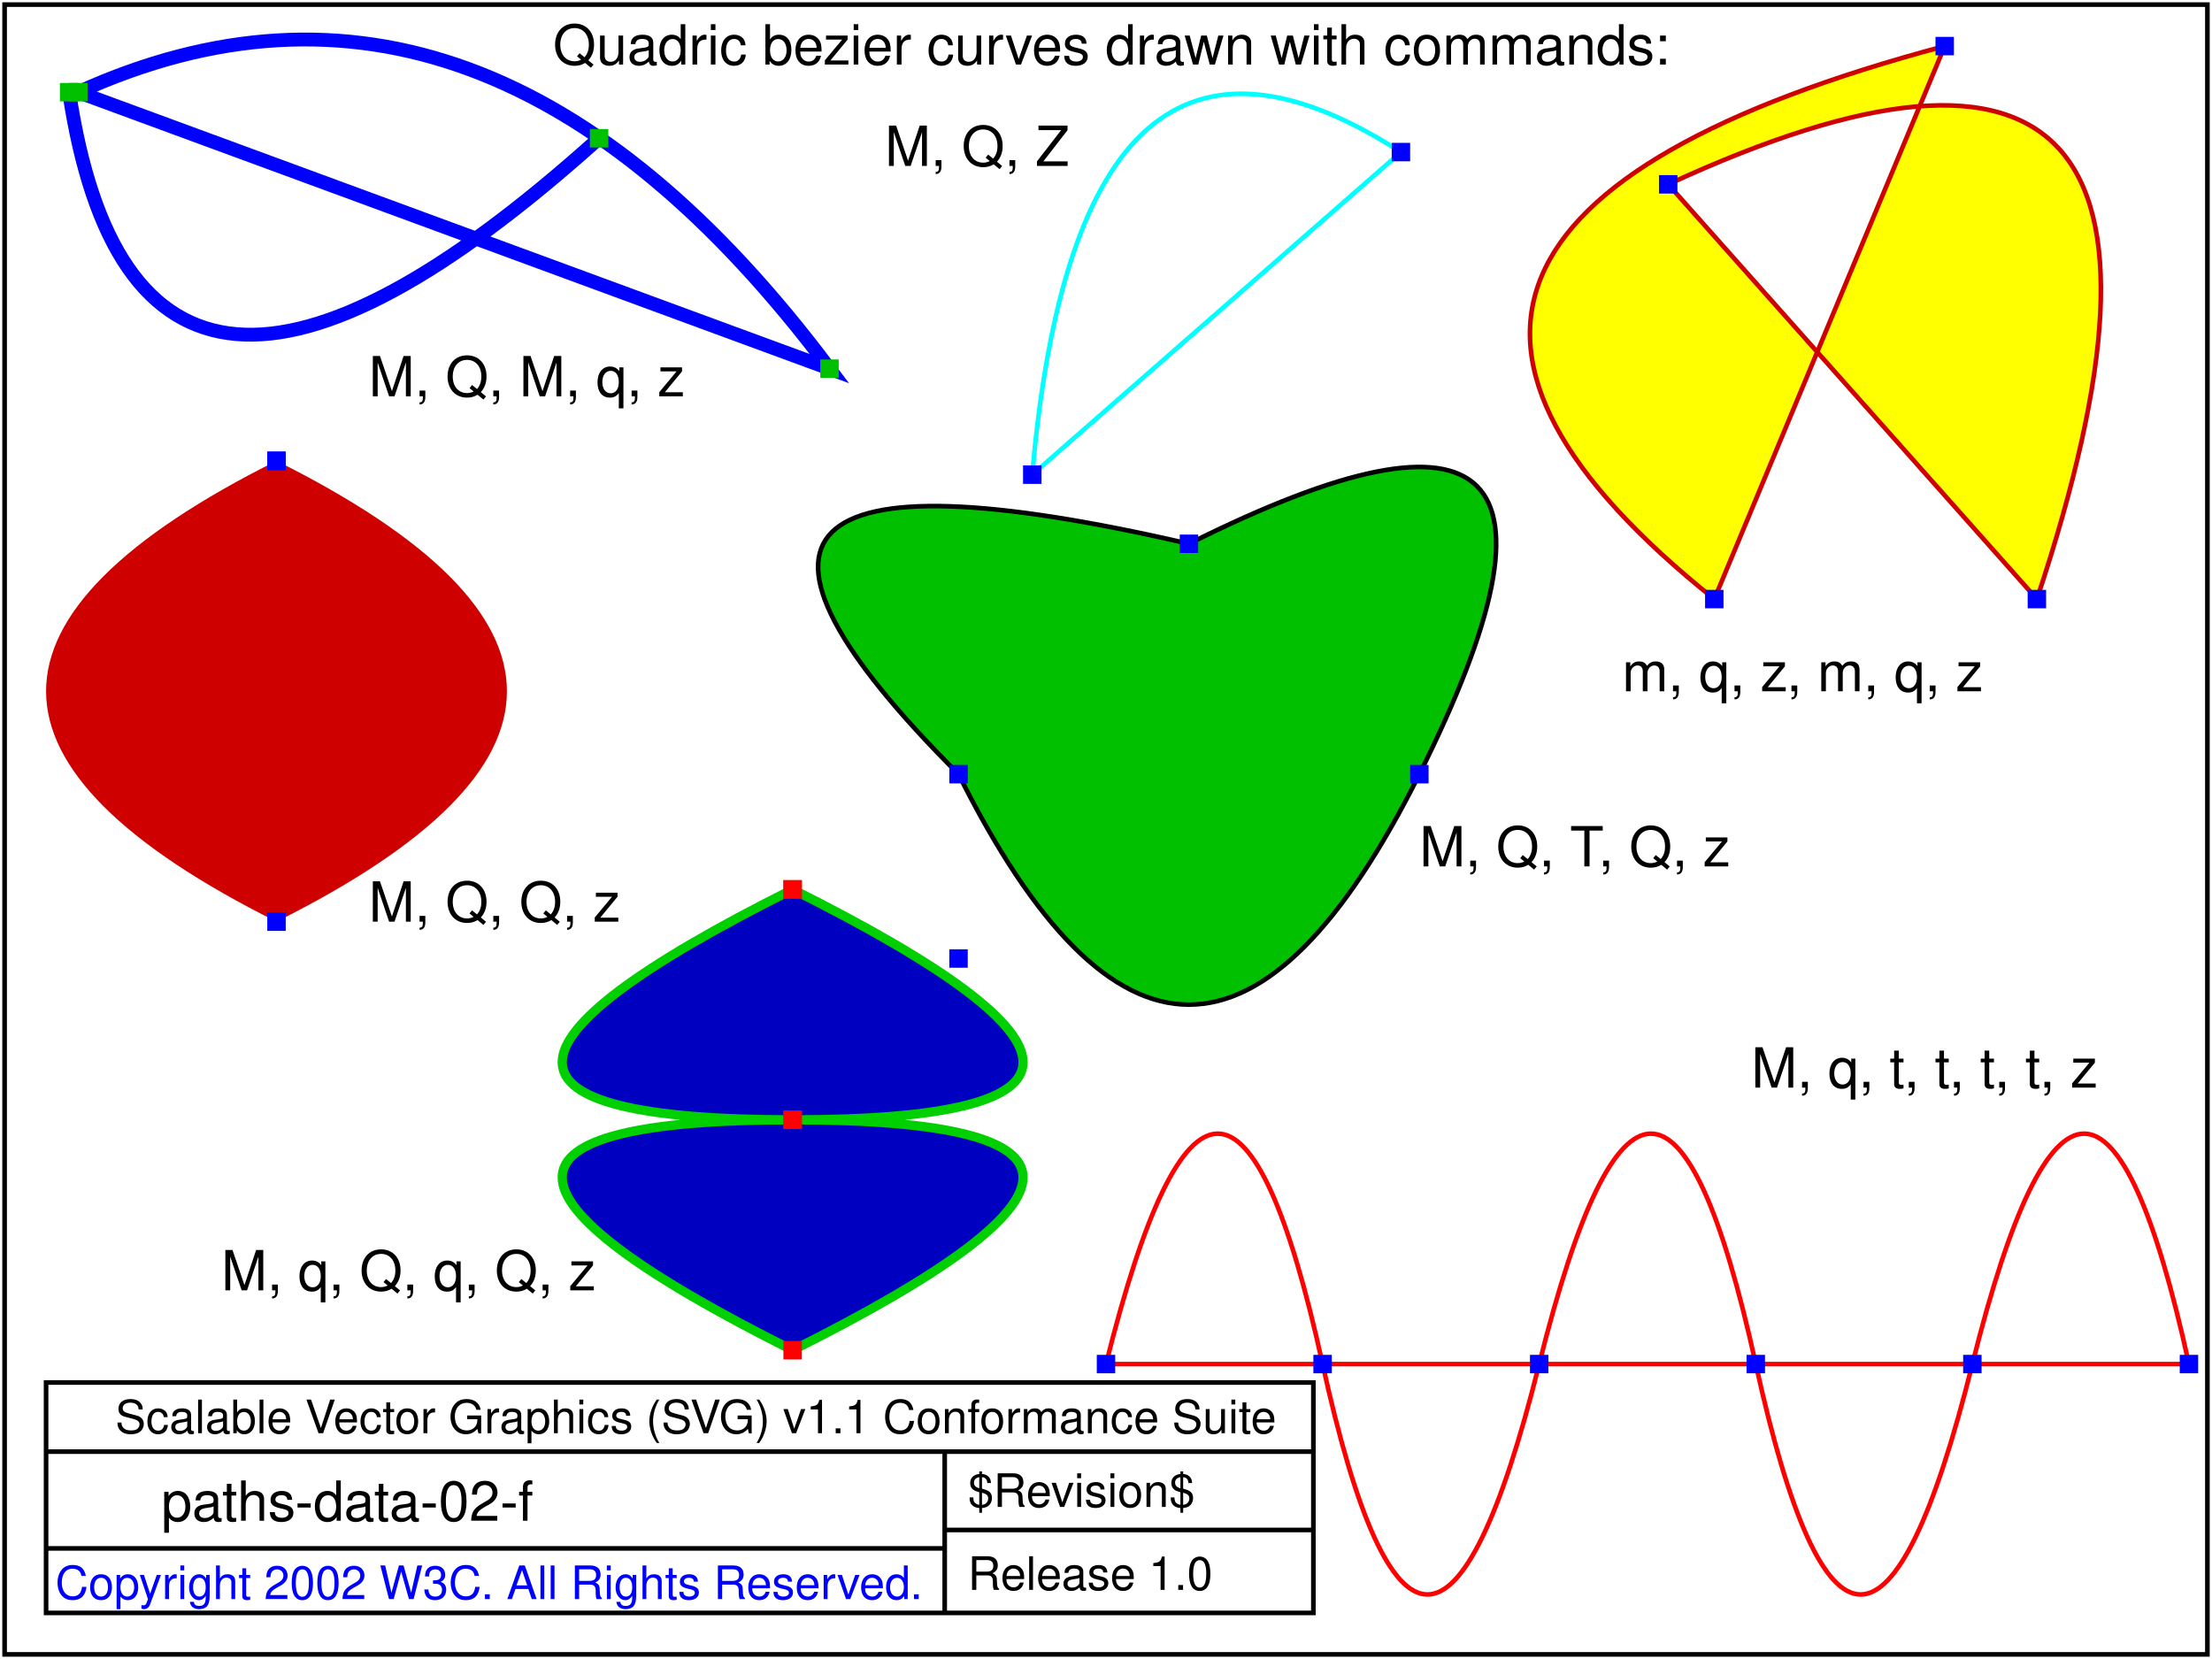
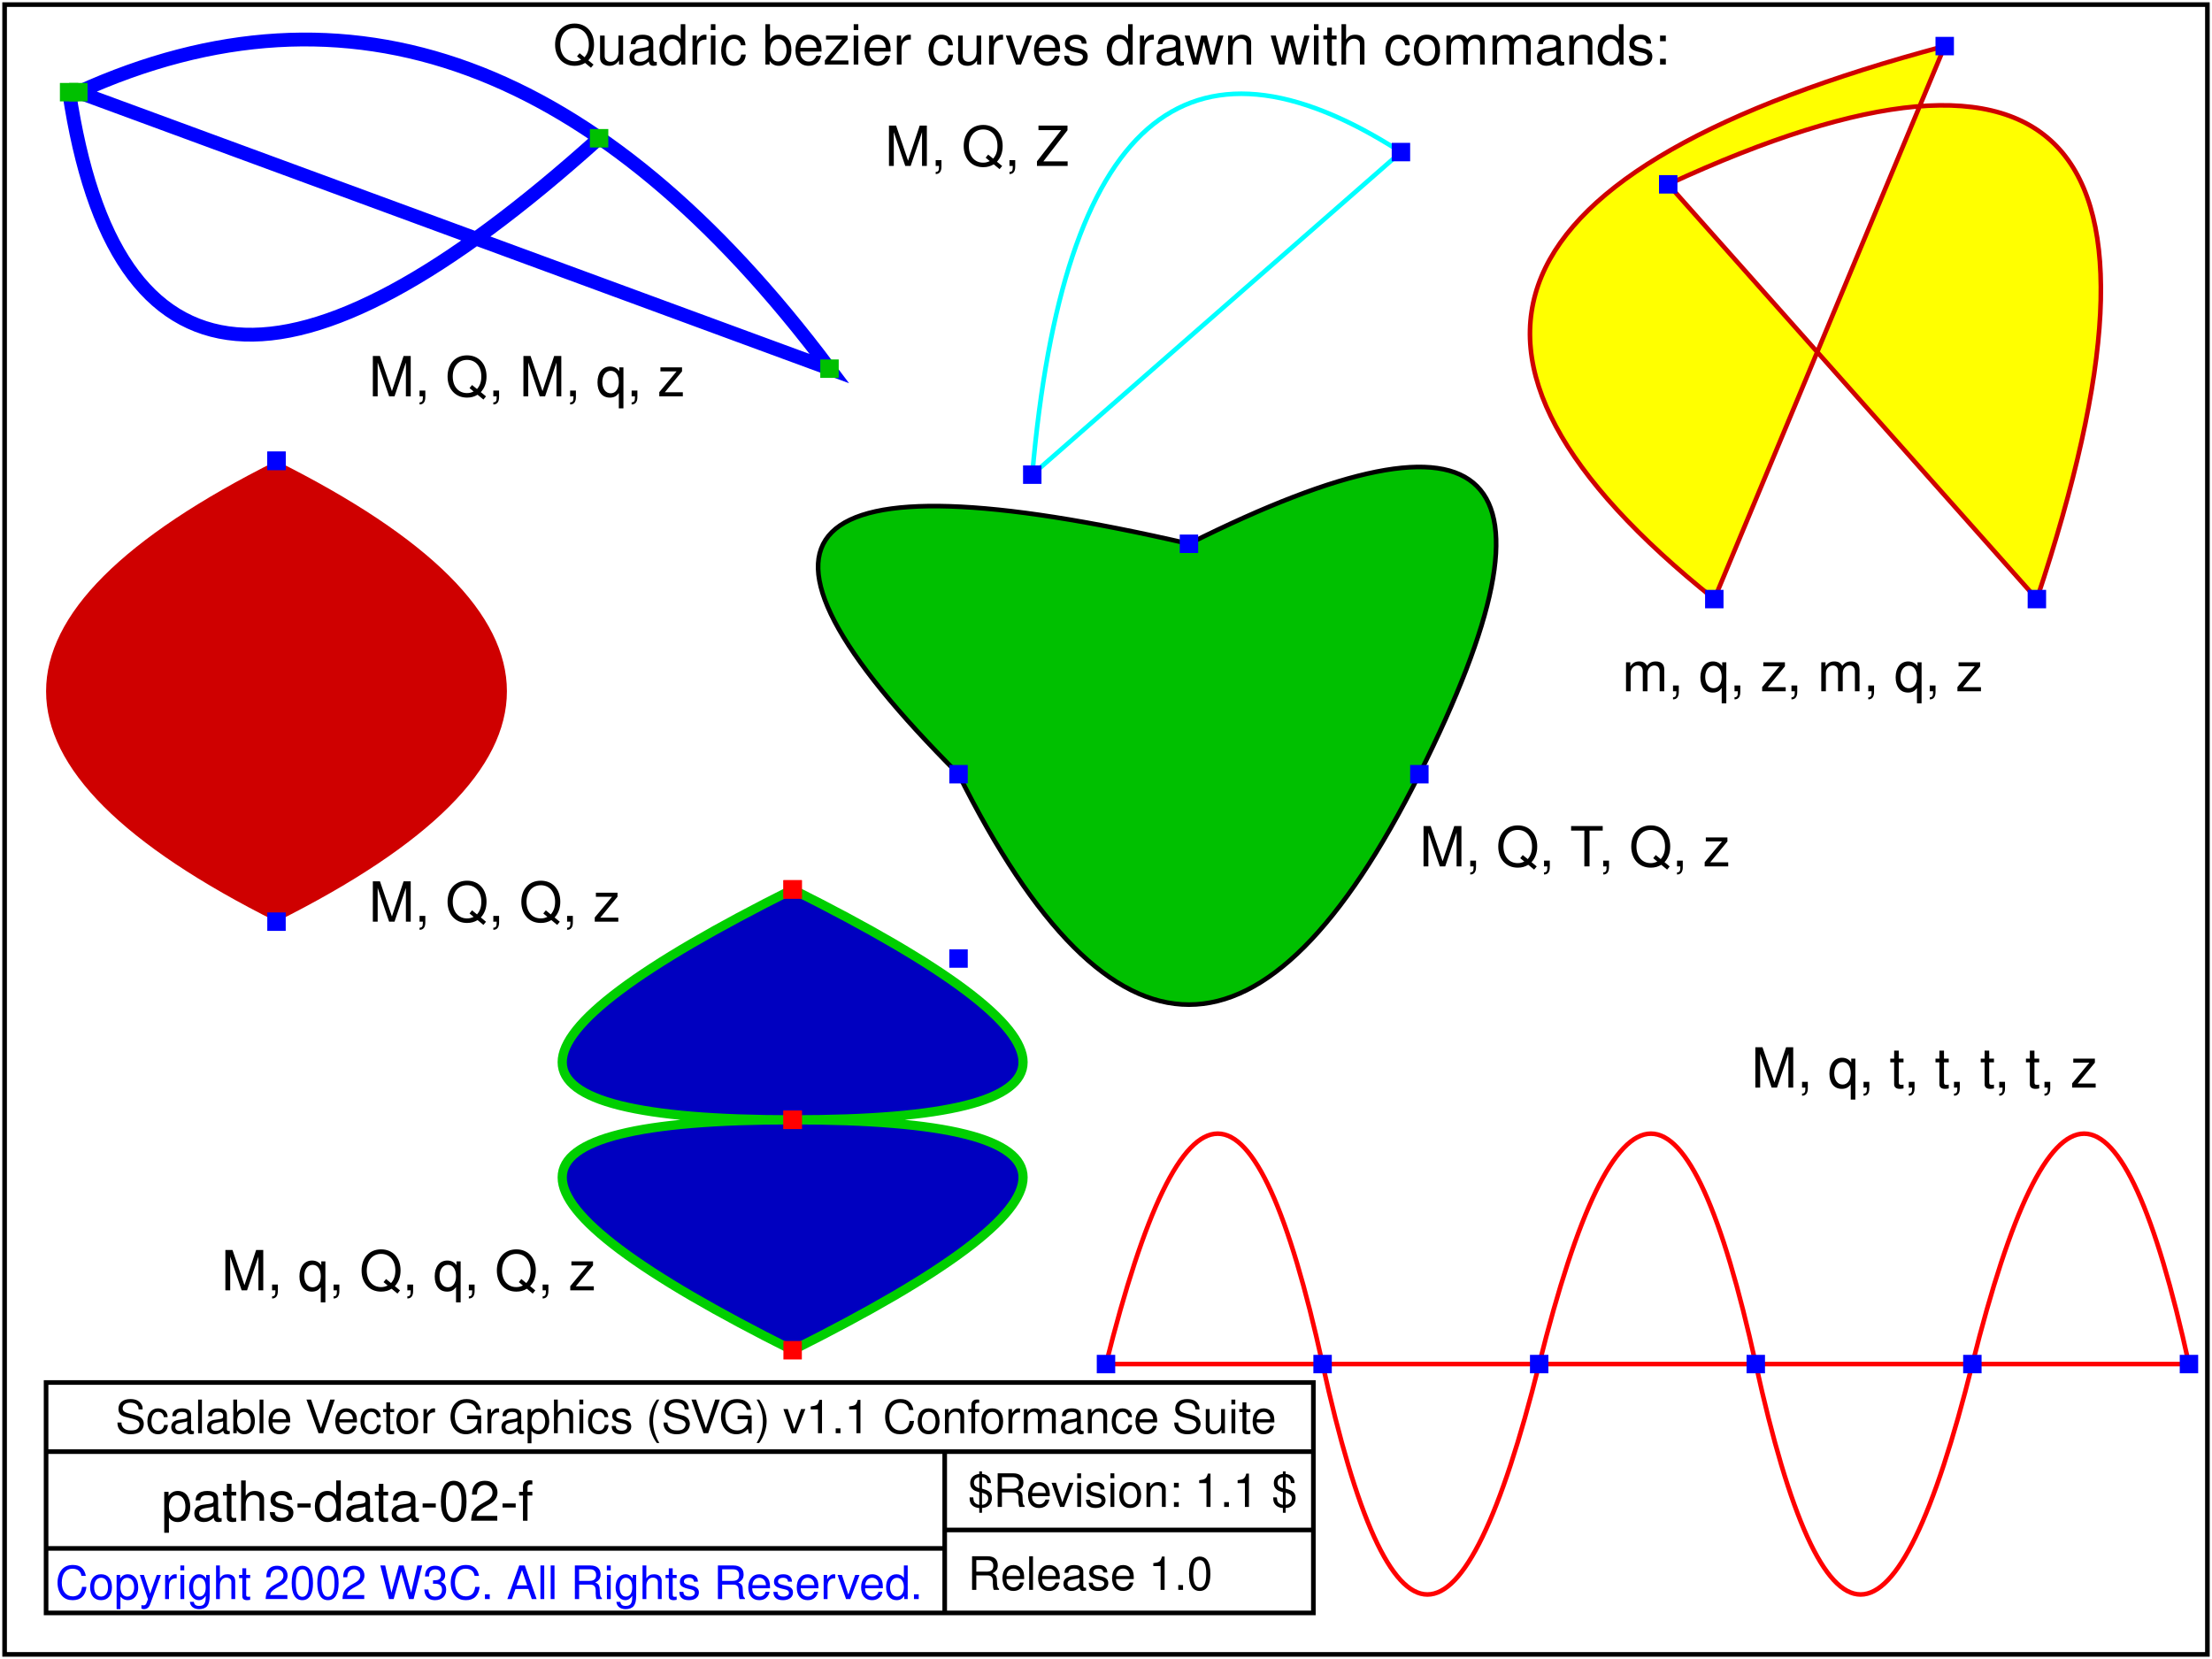
<svg xmlns="http://www.w3.org/2000/svg" xmlns:ns1="http://www.w3.org/2000/02/svg/testsuite/description/" xmlns:xlink="http://www.w3.org/1999/xlink" id="svg-root" width="480" height="360">
  <ns1:SVGTestCase>
    <ns1:OperatorScript>
      <ns1:Paragraph>
Test that the viewer has the basic capability to handle the 'path'
element and its data (d) attribute in combination with the quadratic
Bezier curveto commands, Q, q, T, t (plus Mm and Zz).  
    </ns1:Paragraph>
      <ns1:Paragraph>
There are 7 subtests, each composed from the quadric Bezier path commands per
the label by the subtest.  On-curve control points (i.e., the curve position)
are marked by small colored squares.  Subtests are filled, or stroked, or 
both, using simple style properties and colors.
    </ns1:Paragraph>
      <ns1:Paragraph>
The rendered picture should match the reference image exactly, except for possible
variations in the labelling text (per CSS2 rules).  
    </ns1:Paragraph>
      <ns1:Paragraph>
The test uses the 'rect' element, as well as basic fill (solid primary colors), 
stroke (primary color wide and 1-pixel lines), font-family (Helvetica) and font-size properties.
    </ns1:Paragraph>
    </ns1:OperatorScript>
  </ns1:SVGTestCase>
  <g id="test-body-content">
    <text font-family="Helvetica" font-size="12" x="120" y="14">Quadric bezier curves drawn with commands:</text>
    <path id="Bez_MQMqz" fill="none" stroke="#0000FF" stroke-width="3" d="M  15   20      Q  30  120    130   30      M 180   80      q  -75 -100    -163  -60z" />
    <text font-family="Helvetica" font-size="12" x="80" y="86">M, Q, M, q, z</text>
    <rect x="13" y="18" width="4" height="4" fill="#00C000" stroke="none" />
    <rect x="128" y="28" width="4" height="4" fill="#00C000" stroke="none" />
    <rect x="178" y="78" width="4" height="4" fill="#00C000" stroke="none" />
    <rect x="15" y="18" width="4" height="4" fill="#00C000" stroke="none" />
    <path id="Bez_fill_MQzmqz" fill="#FFFF00" stroke="#CF0000" d="M372 130Q272 50 422 10zm70 0q50-150-80-90z" />
    <text font-family="Helvetica" font-size="12" x="352" y="150">m, q, z, m, q, z</text>
    <rect x="370" y="128" width="4" height="4" fill="#0000FF" stroke="none" />
    <rect x="420" y="8" width="4" height="4" fill="#0000FF" stroke="none" />
    <rect x="440" y="128" width="4" height="4" fill="#0000FF" stroke="none" />
    <rect x="360" y="38" width="4" height="4" fill="#0000FF" stroke="none" />
    <path id="Bez_stroke_MQz" fill="none" stroke="#00FFFF" d="M224 103Q234 -12 304 33Z" />
    <text font-family="Helvetica" font-size="12" x="192" y="36">M, Q, Z</text>
    <rect x="222" y="101" width="4" height="4" fill="#0000FF" stroke="none" />
    <rect x="302" y="31" width="4" height="4" fill="#0000FF" stroke="none" />
    <path id="Tri_MQTQz" fill="#00C000" stroke="#000000" d="M208 168Q258 268 308 168T258 118Q128 88 208 168z" />
    <text font-family="Helvetica" font-size="12" x="308" y="188">M, Q, T, Q, z</text>
    <rect x="206" y="166" width="4" height="4" fill="#0000FF" stroke="none" />
    <rect x="306" y="166" width="4" height="4" fill="#0000FF" stroke="none" />
    <rect x="256" y="116" width="4" height="4" fill="#0000FF" stroke="none" />
    <rect x="206" y="206" width="4" height="4" fill="#0000FF" stroke="none" />
    <path id="Inv_V_MCcZ" fill="#CF0000" stroke="none" d="   M   60 100      Q  -40 150      60 200      Q  160 150      60 100       z  " />
    <text font-family="Helvetica" font-size="12" x="80" y="200">M, Q, Q, z</text>
    <rect x="58" y="98" width="4" height="4" fill="#0000FF" stroke="none" />
    <rect x="58" y="198" width="4" height="4" fill="#0000FF" stroke="none" />
    <rect x="58" y="98" width="4" height="4" fill="#0000FF" stroke="none" />
    <path id="Sin_Mqttttz" fill="none" stroke="#FF0000" d="M240 296q25-100 47 0t47 0t47 0t47 0t47 0z" />
    <text font-family="Helvetica" font-size="12" x="380" y="236">M, q, t, t, t, t, z</text>
    <rect x="238" y="294" width="4" height="4" fill="#0000FF" stroke="none" />
    <rect x="285" y="294" width="4" height="4" fill="#0000FF" stroke="none" />
    <rect x="332" y="294" width="4" height="4" fill="#0000FF" stroke="none" />
    <rect x="379" y="294" width="4" height="4" fill="#0000FF" stroke="none" />
    <rect x="426" y="294" width="4" height="4" fill="#0000FF" stroke="none" />
    <rect x="473" y="294" width="4" height="4" fill="#0000FF" stroke="none" />
    <path id="Dbl_spd_MCcZ" fill="#0000C0" stroke="#00CF00" stroke-width="2" d="M172 193q-100 50 0 50Q72 243 172 293q100 -50 0 -50Q272 243 172 193z" />
    <text font-family="Helvetica" font-size="12" x="48" y="280">M, q, Q, q, Q, z</text>
    <rect x="170" y="191" width="4" height="4" fill="#FF0000" stroke="none" />
    <rect x="170" y="241" width="4" height="4" fill="#FF0000" stroke="none" />
    <rect x="170" y="291" width="4" height="4" fill="#FF0000" stroke="none" />
    <rect x="170" y="241" width="4" height="4" fill="#FF0000" stroke="none" />
    <rect x="170" y="191" width="4" height="4" fill="#FF0000" stroke="none" />
  </g>
  <g id="test-legend" fill="black" font-family="Helvetica" font-size="10">
    <rect x="10" y="300" width="275" height="50" fill="none" stroke="#000000" />
    <path fill="none" stroke="#000000" d="M10 315 h275 M205 315 v35 M10 336 h195 M205 332 h80" />
    <text x="25" y="311">Scalable Vector Graphics (SVG) v1.1 Conformance Suite</text>
    <a xlink:href="copyright-documents-19990405.html">
      <text x="12" y="347" fill="blue">Copyright 2002 W3C. All Rights Reserved.</text>
    </a>
    <text font-size="12" x="35" y="330">paths-data-02-f</text>
-     <text font-size="10" x="210" y="327">$Revision$</text>
+     <text font-size="10" x="210" y="327">$Revision: 1.1 $</text>
    <text font-size="10" x="210" y="345">Release 1.0</text>
    <rect id="test-frame" x="1" y="1" width="478" height="358" fill="none" stroke="#000000" />
  </g>
</svg>
